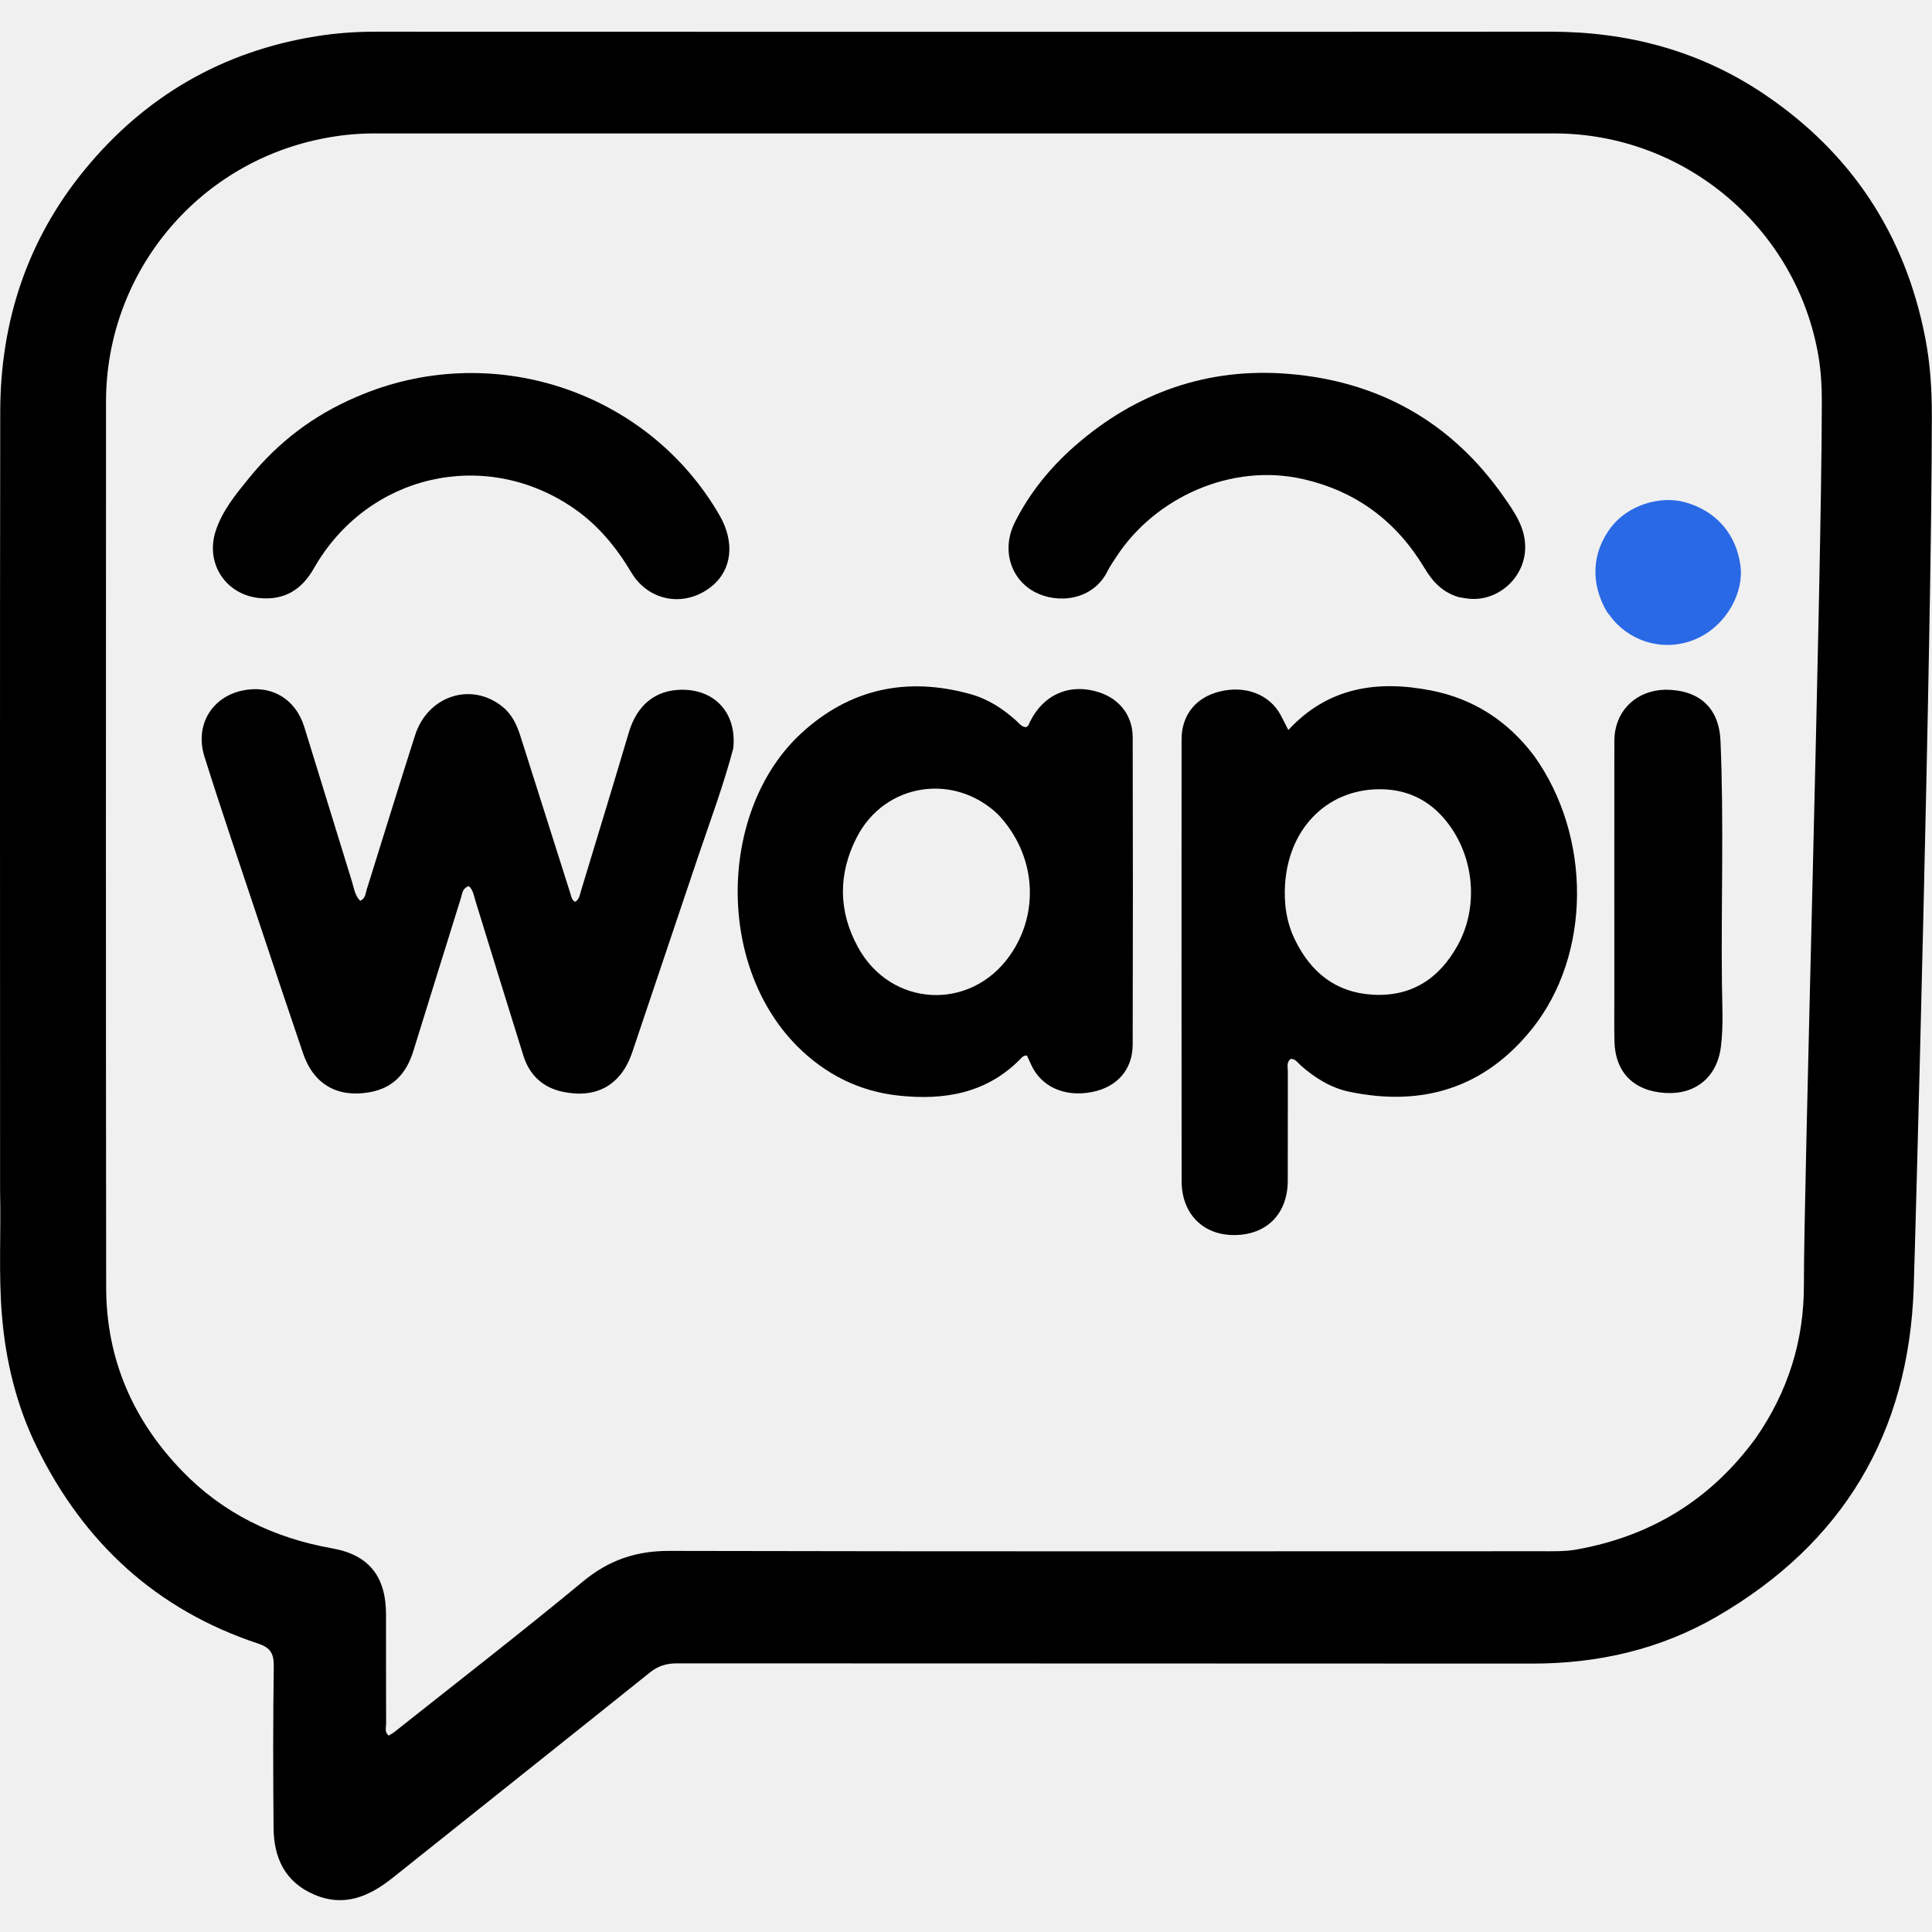
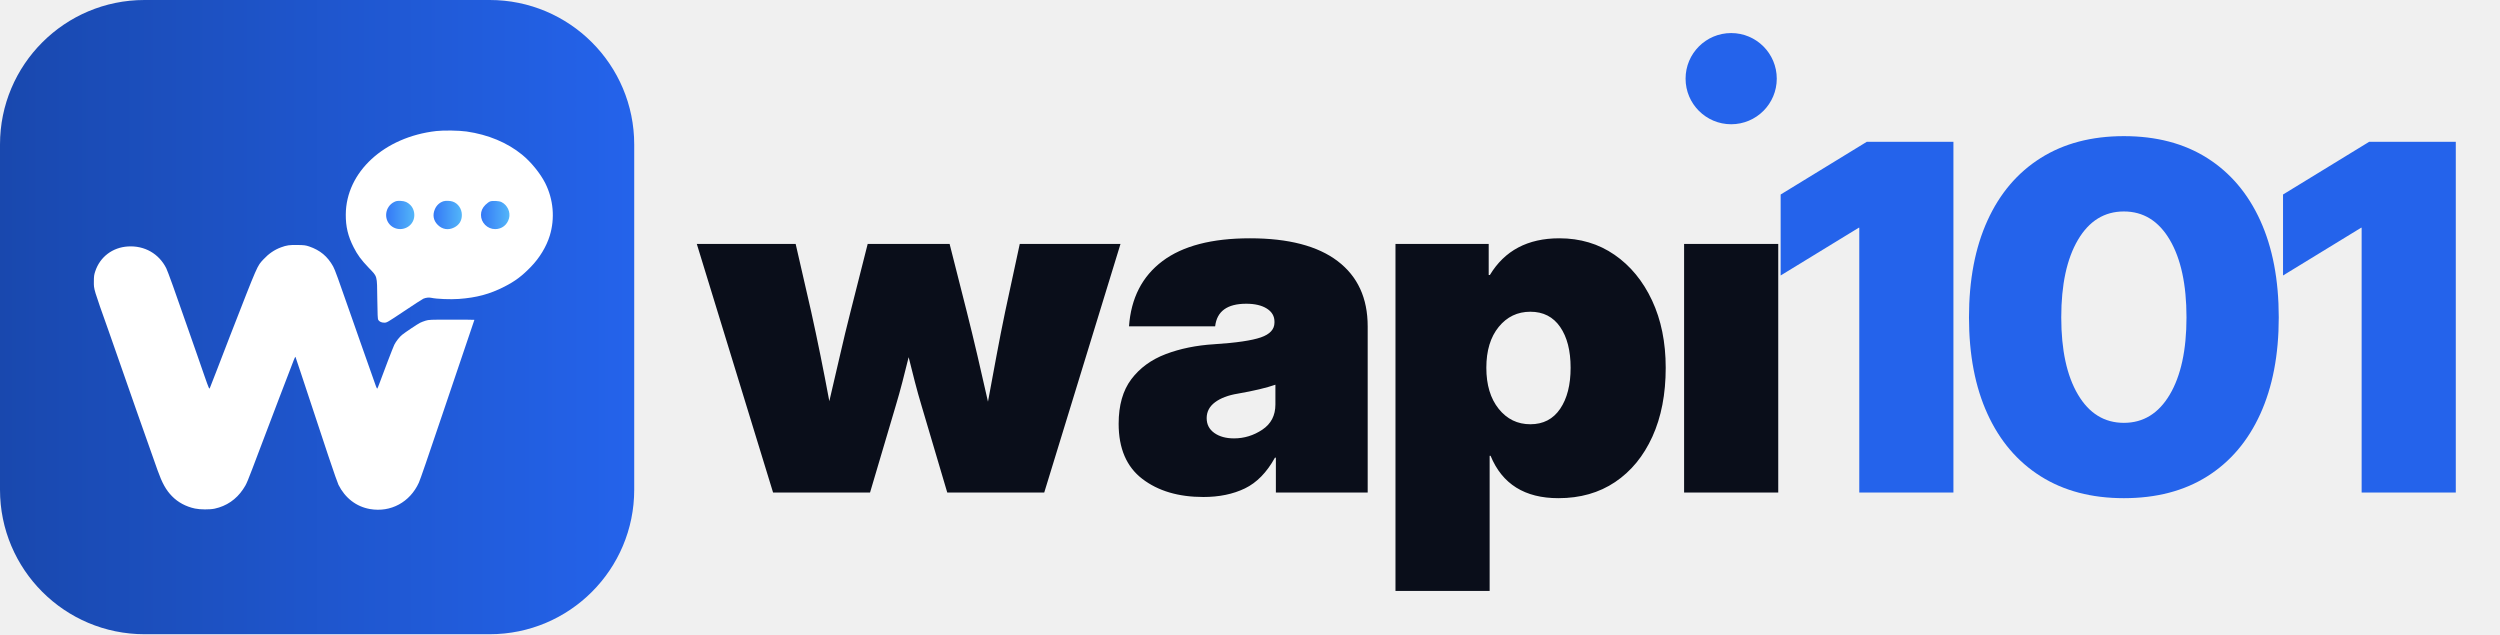
- <svg xmlns="http://www.w3.org/2000/svg" width="100%" height="100%" viewBox="0 0 4267 4267" version="1.1" xml:space="preserve" style="fill-rule:evenodd;clip-rule:evenodd;stroke-linejoin:round;stroke-miterlimit:2;">
-   <g>
-     <g>
-       <path d="M1619.538,1652.676c-21.789,82.298 -50.846,159.952 -77.424,238.426c-48.857,144.252 -96.974,288.754 -145.752,433.032c-24.364,72.066 -78.502,102.684 -152.583,87.357c-45.314,-9.374 -74.437,-37.087 -88.025,-80.432c-35.546,-113.383 -70.224,-227.038 -105.425,-340.53c-3.602,-11.614 -5.146,-24.446 -14.656,-33.43c-14.467,4.226 -14.658,16.529 -17.722,26.332c-35.199,112.626 -70.138,225.334 -105.099,338.035c-15.05,48.516 -43.945,81.542 -96.537,90.83c-70.923,12.527 -123.517,-17.102 -146.995,-85.976c-33.477,-98.206 -66.251,-196.653 -99.016,-295.099c-39.907,-119.903 -80.819,-239.497 -118.712,-360.037c-21.808,-69.374 15.917,-131.571 83.738,-146.041c63.222,-13.489 117.252,17.801 136.693,80.322c35.518,114.225 70.277,228.686 105.758,342.924c4.312,13.883 5.921,29.376 17.812,41.163c11.729,-5.286 11.638,-16.382 14.432,-25.272c35.614,-113.348 70.405,-226.959 106.601,-340.121c28.031,-87.636 123.869,-118.716 192.665,-63.729c21.308,17.031 32.149,40.225 40.113,65.305c36.713,115.609 73.439,231.214 110.056,346.853c2.237,7.063 2.806,14.835 10.609,19.177c9.317,-5.021 10.222,-14.684 12.784,-23.133c35.441,-116.882 71.223,-233.664 105.889,-350.776c17.89,-60.44 58.574,-94.269 117.438,-94.495c73.98,-0.283 121.329,52.624 113.358,129.314Z" style="fill-rule:nonzero;" />
-       <path d="M0.193,2631.349c-0.003,-575.807 -0.602,-1149.1 0.327,-1722.39c0.323,-199.265 60.006,-380.077 186.966,-534.652c132.657,-161.512 303.413,-260.83 510.912,-294.2c43.01,-6.917 86.363,-10.097 130.003,-10.088c864.968,0.161 1729.935,0.508 2594.902,-0.039c171.43,-0.108 330.06,41.8 472.58,137.666c192.971,129.801 311.679,309.964 356.152,538.277c11.052,56.733 14.68,114.395 14.631,172.359c-0.424,502.049 -36.763,1828.899 -40.07,1926.016c-10.945,321.413 -156.134,564.251 -434.23,725.713c-125.871,73.08 -263.413,104.314 -408.932,104.204c-629.448,-0.478 -1258.896,-0.093 -1888.344,-0.546c-23.033,-0.017 -41.31,5.438 -59.591,20.096c-188.906,151.462 -378.567,301.981 -567.718,453.14c-52.076,41.616 -107.439,65.947 -173.947,37.424c-64.398,-27.618 -89.077,-81.038 -89.642,-147.074c-1.018,-119.008 -1.245,-238.044 0.471,-357.036c0.405,-28.081 -7.426,-41.3 -34.663,-50.316c-224.412,-74.288 -384.731,-222.351 -488.196,-432.814c-45.465,-92.482 -69.457,-191.39 -77.766,-294.446c-7.225,-89.61 -1.731,-179.206 -3.846,-271.291m3877.546,544.859c70.96,-102.02 106.759,-214.781 106.357,-339.439c-0.655,-203.664 39.371,-1559.373 39.571,-1949.943c0.017,-32.778 -1.705,-65.386 -7.004,-97.574c-46.78,-284.126 -295.212,-494.529 -583.778,-494.549c-869.147,-0.061 -1738.294,0.025 -2607.44,-0.022c-39.52,-0.002 -78.667,4.342 -117.176,12.217c-276.168,56.476 -474.027,298.531 -474.123,580.41c-0.223,652.07 -0.458,1304.14 0.314,1956.208c0.186,157.299 58.78,292.509 167.623,405.13c90.866,94.019 202.906,148.258 331.512,171.013c81.567,14.432 118.844,62.404 118.959,145.974c0.11,80.461 -0.133,160.922 0.21,241.382c0.036,8.431 -3.985,18.327 5.662,26.218c4.227,-2.635 8.705,-4.855 12.532,-7.895c139.117,-110.479 279.688,-219.203 416.513,-332.452c57.007,-47.185 117.142,-67.715 190.624,-67.556c642.009,1.388 1284.022,0.868 1926.033,0.7c25.931,-0.007 52.382,0.77 77.708,-3.758c163.043,-29.147 295.519,-108.683 395.902,-246.063Z" style="fill-rule:nonzero;" />
-       <path d="M3387.922,1668.927c127.966,178.608 126.893,439.229 -3.954,602.96c-104.462,130.716 -241.726,173.1 -403.582,139.426c-40.855,-8.5 -75.903,-30.412 -107.298,-57.941c-6.631,-5.815 -11.534,-14.814 -22.381,-14.738c-9.966,7.596 -6.346,18.473 -6.378,27.934c-0.273,80.45 0.091,160.902 -0.179,241.353c-0.243,72.429 -45.941,118.985 -116.933,119.841c-69.83,0.843 -117.46,-46.797 -117.521,-119.264c-0.274,-325.158 -0.23,-650.315 -0.095,-975.473c0.022,-53.474 31.048,-92.213 83.12,-105.489c56.726,-14.462 110.165,5.484 135.118,50.625c5.598,10.127 10.59,20.59 17.541,34.187c87.836,-95.081 197.047,-110.325 314.779,-87.476c93.179,18.084 169.081,66.526 227.764,144.056m-549.606,282.003c-3.002,43.276 2.464,85.061 21.646,124.5c34.855,71.661 89.584,116.362 170.938,121.372c86.055,5.299 147.721,-35.153 188.41,-108.789c50.843,-92.014 34.692,-212.873 -37.796,-288.91c-33.917,-35.577 -76.801,-53.967 -125.256,-55.83c-118.459,-4.555 -208.721,80.442 -217.942,207.657Z" style="fill-rule:nonzero;" />
-       <path d="M1760.451,2310.402c-182.108,-183.547 -170.542,-525.445 9.212,-690.878c107.191,-98.651 233.148,-125.294 372.972,-86.725c38.558,10.636 71.73,31.808 101.384,58.545c6.658,6.003 12.029,14.263 22.124,14.655c5.779,-2.265 6.602,-7.674 8.761,-12.069c29.821,-60.706 88.966,-85.823 152.778,-64.838c45.172,14.855 73.878,51.354 73.995,99.464c0.552,226.16 0.602,452.322 -0.037,678.482c-0.157,55.557 -34.751,94.029 -89.868,104.79c-60.644,11.841 -112.515,-11.624 -134.626,-60.879c-3.032,-6.755 -6.167,-13.463 -9.006,-19.65c-8.285,-0.666 -11.707,4.75 -15.628,8.703c-74.462,75.08 -167.351,90.367 -266.84,79.843c-87.025,-9.205 -161.836,-46.161 -225.223,-109.444m443.787,-511.686c-97.539,-93.194 -250.845,-69.118 -312.186,50.939c-41.141,80.521 -40.893,162.836 3.193,242.914c72.83,132.286 247.962,141.386 335.033,17.882c67.247,-95.385 57.502,-223.455 -26.04,-311.735Z" style="fill-rule:nonzero;" />
-       <path d="M786.817,876.815c296.06,-128.763 642.599,-15.335 802.351,261.266c34.364,59.499 27.55,120.715 -17.474,156.987c-58.735,47.317 -138.977,33.85 -177.572,-31.051c-33.424,-56.207 -74.178,-105.414 -128.463,-142.453c-195.881,-133.647 -454.134,-73.665 -572.301,133.473c-26.816,47.006 -64.265,70.821 -119.1,65.971c-75.091,-6.641 -121.316,-76.063 -97.986,-148.086c14.816,-45.74 45.261,-82.071 74.703,-118.267c63.371,-77.906 141.336,-137.497 235.841,-177.84Z" style="fill-rule:nonzero;" />
-       <path d="M3221.844,1318.846c-36.299,-10.656 -57.899,-34.495 -75.881,-64.464c-61.572,-102.614 -149.871,-169.158 -267.573,-196.154c-158.875,-36.439 -327.151,40.468 -412.602,171.132c-6.874,10.511 -14.13,20.907 -19.719,32.1c-32.525,65.133 -110.178,72.627 -160.35,46.208c-53.943,-28.405 -74.44,-94.024 -44.326,-154.103c32.595,-65.027 78.288,-121.079 132.888,-168.914c135.24,-118.486 294.36,-173.615 472.626,-158.833c198.259,16.44 358.899,106.196 474.203,271.346c24.505,35.099 49.19,69.677 47.298,116.135c-2.648,65.015 -62.543,117.022 -127.214,108.617c-5.812,-0.755 -11.606,-1.66 -19.35,-3.071Z" style="fill-rule:nonzero;" />
-       <path d="M3677.725,1523.266c75.409,0.213 119,39.996 122.129,112.804c7.668,178.394 1.236,356.916 3.178,535.375c0.509,46.848 3.605,93.86 -2.29,140.618c-8.426,66.83 -56.17,106.136 -123.202,101.826c-69.496,-4.469 -110.242,-45.548 -111.861,-113.833c-0.814,-34.344 -0.248,-68.721 -0.252,-103.083c-0.026,-186.897 -0.168,-373.793 0.023,-560.69c0.062,-60.539 40.878,-105.707 100.717,-112.247c3.779,-0.413 7.634,-0.672 11.559,-0.771Z" style="fill-rule:nonzero;" />
-       <path d="M3548.88,1351.098c-37.001,-63.275 -33.054,-131.547 9.727,-187.199c35.88,-46.674 105.543,-70.204 162.283,-54.813c68.701,18.636 113.855,70.058 123.015,140.093c7.92,60.555 -30.868,128.723 -90.106,158.354c-61.374,30.7 -133.838,19.04 -183.043,-29.873c-7.669,-7.623 -13.947,-16.644 -21.875,-26.563Z" style="fill:#2a69e5;fill-rule:nonzero;" />
-     </g>
+ <svg xmlns="http://www.w3.org/2000/svg" width="1970.645" height="500" viewBox="0 0 1970.645 500">
+   <g transform="scale(0.299)">
+     <linearGradient id="lockupBg" x1="0" y1="836" x2="1672" y2="836" gradientUnits="userSpaceOnUse">
+       <stop offset="0" stop-color="#1948ae" stop-opacity="1" />
+       <stop offset="1" stop-color="#2463eb" stop-opacity="1" />
+     </linearGradient>
+     <path id="Rounded-Rectangle" fill="url(#lockupBg)" fill-rule="evenodd" stroke="none" d="M 0 1291 C 0 1501.421 170.58 1672 381 1672 L 1291 1672 C 1501.421 1672 1672 1501.421 1672 1291 L 1672 381 C 1672 170.579 1501.421 0 1291 0 L 381 0 C 170.58 0 0 170.579 0 381 Z" />
+     <path id="Path" fill="#ffffff" stroke="none" d="M 1230 346.667 C 1286.933 354.933 1337.2 375.867 1376.133 407.6 C 1399.733 426.667 1424.4 457.067 1437.333 482.667 C 1459.067 525.867 1463.333 575.867 1449.333 621.333 C 1440.533 650.133 1422.533 679.867 1399.467 703.6 C 1376.267 727.6 1357.867 741.467 1329.467 755.867 C 1290.933 775.467 1256.8 784.667 1209.467 788.133 C 1187.467 789.733 1151.333 788.267 1137.333 785.2 C 1130.933 783.733 1123.2 784.533 1116.133 787.467 C 1113.6 788.533 1090.933 803.2 1065.867 820 C 1020.933 850 1020 850.667 1013.2 850.667 C 1005.867 850.667 1000.267 848.133 997.2 843.467 C 995.733 841.2 995.2 830.4 994.667 788 C 993.867 724.4 995.467 730.4 971.733 705.6 C 952.133 685.067 942.267 671.733 932.133 651.6 C 917.333 622.533 911.333 597.333 911.6 565.333 C 912.267 453.733 1012.533 361.2 1150 345.467 C 1169.467 343.2 1210.267 343.867 1230 346.667 Z M 815.067 649.733 C 844.133 659.733 863.467 675.867 878.267 702.4 C 882.8 710.4 891.333 733.867 926.667 835.333 C 934.8 858.8 945.067 887.867 949.333 900 C 958.533 925.733 987.067 1006.533 990.933 1017.733 C 992.4 1022 994.133 1025.067 994.667 1024.4 C 995.2 1023.867 997.2 1019.067 999.067 1014 C 1009.467 985.333 1036.667 914.4 1039.467 908.933 C 1043.867 900.133 1053.2 888.133 1060.267 882.533 C 1067.733 876.4 1100.4 854.533 1107.333 851.067 C 1110.267 849.467 1116.8 847.067 1121.867 845.467 C 1130.533 842.8 1133.6 842.667 1190.8 842.667 C 1223.733 842.667 1250.667 842.933 1250.667 843.2 C 1250.667 843.6 1227.2 912.933 1193.733 1011.333 C 1187.6 1029.6 1175.067 1066.533 1166 1093.333 C 1127.2 1208.267 1108 1264.133 1104.267 1272.4 C 1080.8 1324 1030 1351.467 975.467 1342 C 939.333 1335.733 909.733 1312.933 892.267 1278 C 887.733 1268.667 857.2 1178.133 791.867 979.333 C 785.2 958.8 779.333 941.467 778.933 940.8 C 778.533 940.133 776.533 944 774.4 949.467 C 769.6 961.2 705.867 1128.4 686.933 1178.667 C 649.467 1277.867 650.667 1274.933 640.667 1290 C 622.933 1316.533 597.067 1334.267 566 1340.933 C 553.2 1343.733 527.6 1343.6 514 1340.667 C 490.133 1335.6 469.067 1324.267 453.2 1307.867 C 437.6 1291.867 427.467 1273.6 415.467 1240 C 379.867 1139.867 340.4 1027.467 304.4 924 C 298.933 908.267 290.933 885.467 286.667 873.333 C 246.4 760.133 247.333 763.067 247.467 742.667 C 247.467 728.4 248 724.533 251.067 715.333 C 263.733 677.067 296.8 652.133 337.6 649.733 C 381.2 647.2 418.8 668.667 438.267 707.067 C 442.533 715.733 461.867 769.333 496.8 870 C 505.2 894.133 515.733 924.133 520.133 936.667 C 524.4 949.067 533.333 974.533 539.733 993.067 C 550.4 1023.6 551.733 1026.4 553.067 1023.333 C 553.867 1021.467 561.467 1002.133 569.867 980.4 C 585.6 939.2 591.6 923.867 606 886.667 C 681.333 693.333 677.6 702.133 694.533 683.733 C 708.267 668.933 723.333 658.533 740.667 652.133 C 755.6 646.533 763.467 645.467 784.667 645.867 C 802.267 646.133 805.867 646.667 815.067 649.733 Z" />
+     <linearGradient id="lockupD1" x1="1268" y1="566.854" x2="1343.116" y2="566.854" gradientUnits="userSpaceOnUse">
+       <stop offset="0" stop-color="#3478f6" stop-opacity="1" />
+       <stop offset="1" stop-color="#53b6f9" stop-opacity="1" />
+     </linearGradient>
+     <path id="path1" fill="url(#lockupD1)" stroke="none" d="M 1292 531.067 C 1289.467 531.867 1284 535.867 1279.733 540 C 1271.733 548 1268 556.533 1268 566.667 C 1268 587.067 1284.933 604 1305.467 604 C 1322.933 604 1337.067 593.067 1341.867 575.867 C 1346.533 559.467 1337.733 540.4 1322 532.667 C 1315.733 529.6 1299.067 528.667 1292 531.067 Z" />
+     <linearGradient id="lockupD2" x1="1142.938" y1="566.797" x2="1217.602" y2="566.797" gradientUnits="userSpaceOnUse">
+       <stop offset="0" stop-color="#3478f6" stop-opacity="1" />
+       <stop offset="1" stop-color="#53b6f9" stop-opacity="1" />
+     </linearGradient>
+     <path id="path2" fill="url(#lockupD2)" stroke="none" d="M 1169.333 530.533 C 1159.2 533.6 1151.067 541.067 1146.667 551.067 C 1139.867 566.4 1142.4 581.2 1154 592.8 C 1165.867 604.8 1182 607.467 1197.067 599.867 C 1210.667 593.067 1217.733 581.733 1217.6 566.533 C 1217.6 550.667 1207.733 536.267 1193.6 531.467 C 1187.2 529.2 1175.067 528.8 1169.333 530.533 Z" />
+     <linearGradient id="lockupD3" x1="1017.99" y1="566.734" x2="1092.312" y2="566.734" gradientUnits="userSpaceOnUse">
+       <stop offset="0" stop-color="#3478f6" stop-opacity="1" />
+       <stop offset="1" stop-color="#53b6f9" stop-opacity="1" />
+     </linearGradient>
+     <path id="path3" fill="url(#lockupD3)" stroke="none" d="M 1039.333 532.4 C 1015.333 544.133 1010.533 577.2 1030.267 594.667 C 1049.867 611.867 1081.2 604.133 1090.133 579.733 C 1094.933 566.533 1091.6 550.267 1082.133 540.8 C 1074.267 532.933 1067.867 530.133 1056 529.6 C 1047.6 529.333 1044.933 529.733 1039.333 532.4 Z" />
  </g>
+   <path fill="#0a0e1a" d="M685.82 388.23L609.38 388.23L549.26 192.29L627.19 192.29L639.43 245.73Q643.14 262.43 646.76 280.34Q650.38 298.24 653.72 316.24Q657.99 298.24 662.07 280.34Q666.15 262.43 670.42 245.73L683.96 192.29L748.54 192.29L762.08 245.73Q766.35 262.62 770.52 280.52Q774.70 298.43 778.78 316.61Q782.12 298.61 785.46 280.62Q788.80 262.62 792.32 245.73L803.83 192.29L883.24 192.29L823.13 388.23L746.68 388.23L726.46 319.95Q723.67 310.67 721.17 301.03Q718.66 291.38 716.25 281.54Q713.84 291.38 711.33 301.03Q708.83 310.67 706.04 319.95 M948.57 391.76Q919.07 391.76 900.42 377.47Q881.78 363.18 881.78 334.05Q881.78 312.16 891.80 298.89Q901.82 285.63 918.89 279.13Q935.96 272.64 957.11 271.34Q983.09 269.67 993.85 265.96Q1004.61 262.25 1004.61 254.27L1004.61 253.53Q1004.61 247.03 998.58 243.23Q992.55 239.42 982.34 239.42Q959.89 239.42 957.85 257.24L889.94 257.24Q892.35 223.84 916.29 205.84Q940.22 187.84 985.31 187.84Q1030.77 187.84 1054.43 205.84Q1078.09 223.84 1078.09 257.24L1078.09 388.23L1005.72 388.23L1005.72 360.77L1004.98 360.77Q995.33 378.21 981.32 384.99Q967.31 391.76 948.57 391.76M972.70 345.56Q984.76 345.56 995.05 338.69Q1005.35 331.83 1005.35 318.84L1005.35 303.25Q994.78 306.96 975.66 310.30Q964.35 312.16 957.76 317.08Q951.17 321.99 951.17 329.60Q951.17 337.02 957.20 341.29Q963.23 345.56 972.70 345.56 M1174.22 465.79L1100 465.79L1100 192.29L1173.48 192.29L1173.48 216.79L1174.40 216.79Q1191.85 187.84 1229.14 187.84Q1253.82 187.84 1272.65 200.83Q1291.48 213.82 1302.25 236.83Q1313.01 259.83 1313.01 289.89Q1313.01 321.06 1302.52 344.17Q1292.04 367.27 1273.12 379.98Q1254.19 392.69 1228.40 392.69Q1188.69 392.69 1174.96 359.29L1174.22 359.29L1174.22 465.79M1206.32 334.42Q1221.53 334.42 1229.79 322.27Q1238.05 310.12 1238.05 289.89Q1238.05 269.67 1229.79 257.70Q1221.53 245.73 1206.32 245.73Q1191.10 245.73 1181.36 257.70Q1171.62 269.67 1171.62 289.89Q1171.62 310.12 1181.36 322.27Q1191.10 334.42 1206.32 334.42 M1401.72 388.23L1327.50 388.23L1327.50 192.29L1401.72 192.29" />
+   <path fill="#2463eb" d="M1471.52 111.77L1539.80 111.77L1539.80 388.23L1465.59 388.23L1465.59 179.49L1465.21 179.49L1403.61 217.16L1403.61 153.33 M1674.16 392.69Q1635.94 392.69 1608.57 375.43Q1581.20 358.17 1566.64 326.26Q1552.07 294.35 1552.07 250.19Q1552.07 205.84 1566.64 173.83Q1581.20 141.83 1608.57 124.57Q1635.94 107.31 1674.16 107.31Q1712.57 107.31 1739.84 124.57Q1767.12 141.83 1781.68 173.83Q1796.25 205.84 1796.25 250.19Q1796.25 294.35 1781.68 326.35Q1767.12 358.36 1739.84 375.52Q1712.57 392.69 1674.16 392.69M1674.16 333.31Q1697.17 333.31 1710.34 311.04Q1723.52 288.78 1723.52 250.19Q1723.52 211.41 1710.34 189.05Q1697.17 166.69 1674.16 166.69Q1651.15 166.69 1637.98 189.05Q1624.80 211.41 1624.80 250.19Q1624.80 288.78 1637.98 311.04Q1651.15 333.31 1674.16 333.31 M1867.52 111.77L1935.80 111.77L1935.80 388.23L1861.58 388.23L1861.58 179.49L1861.21 179.49L1799.61 217.16L1799.61 153.33" />
+   <circle cx="1364.61" cy="62.00" r="35.94" fill="#2463eb" />
</svg>
